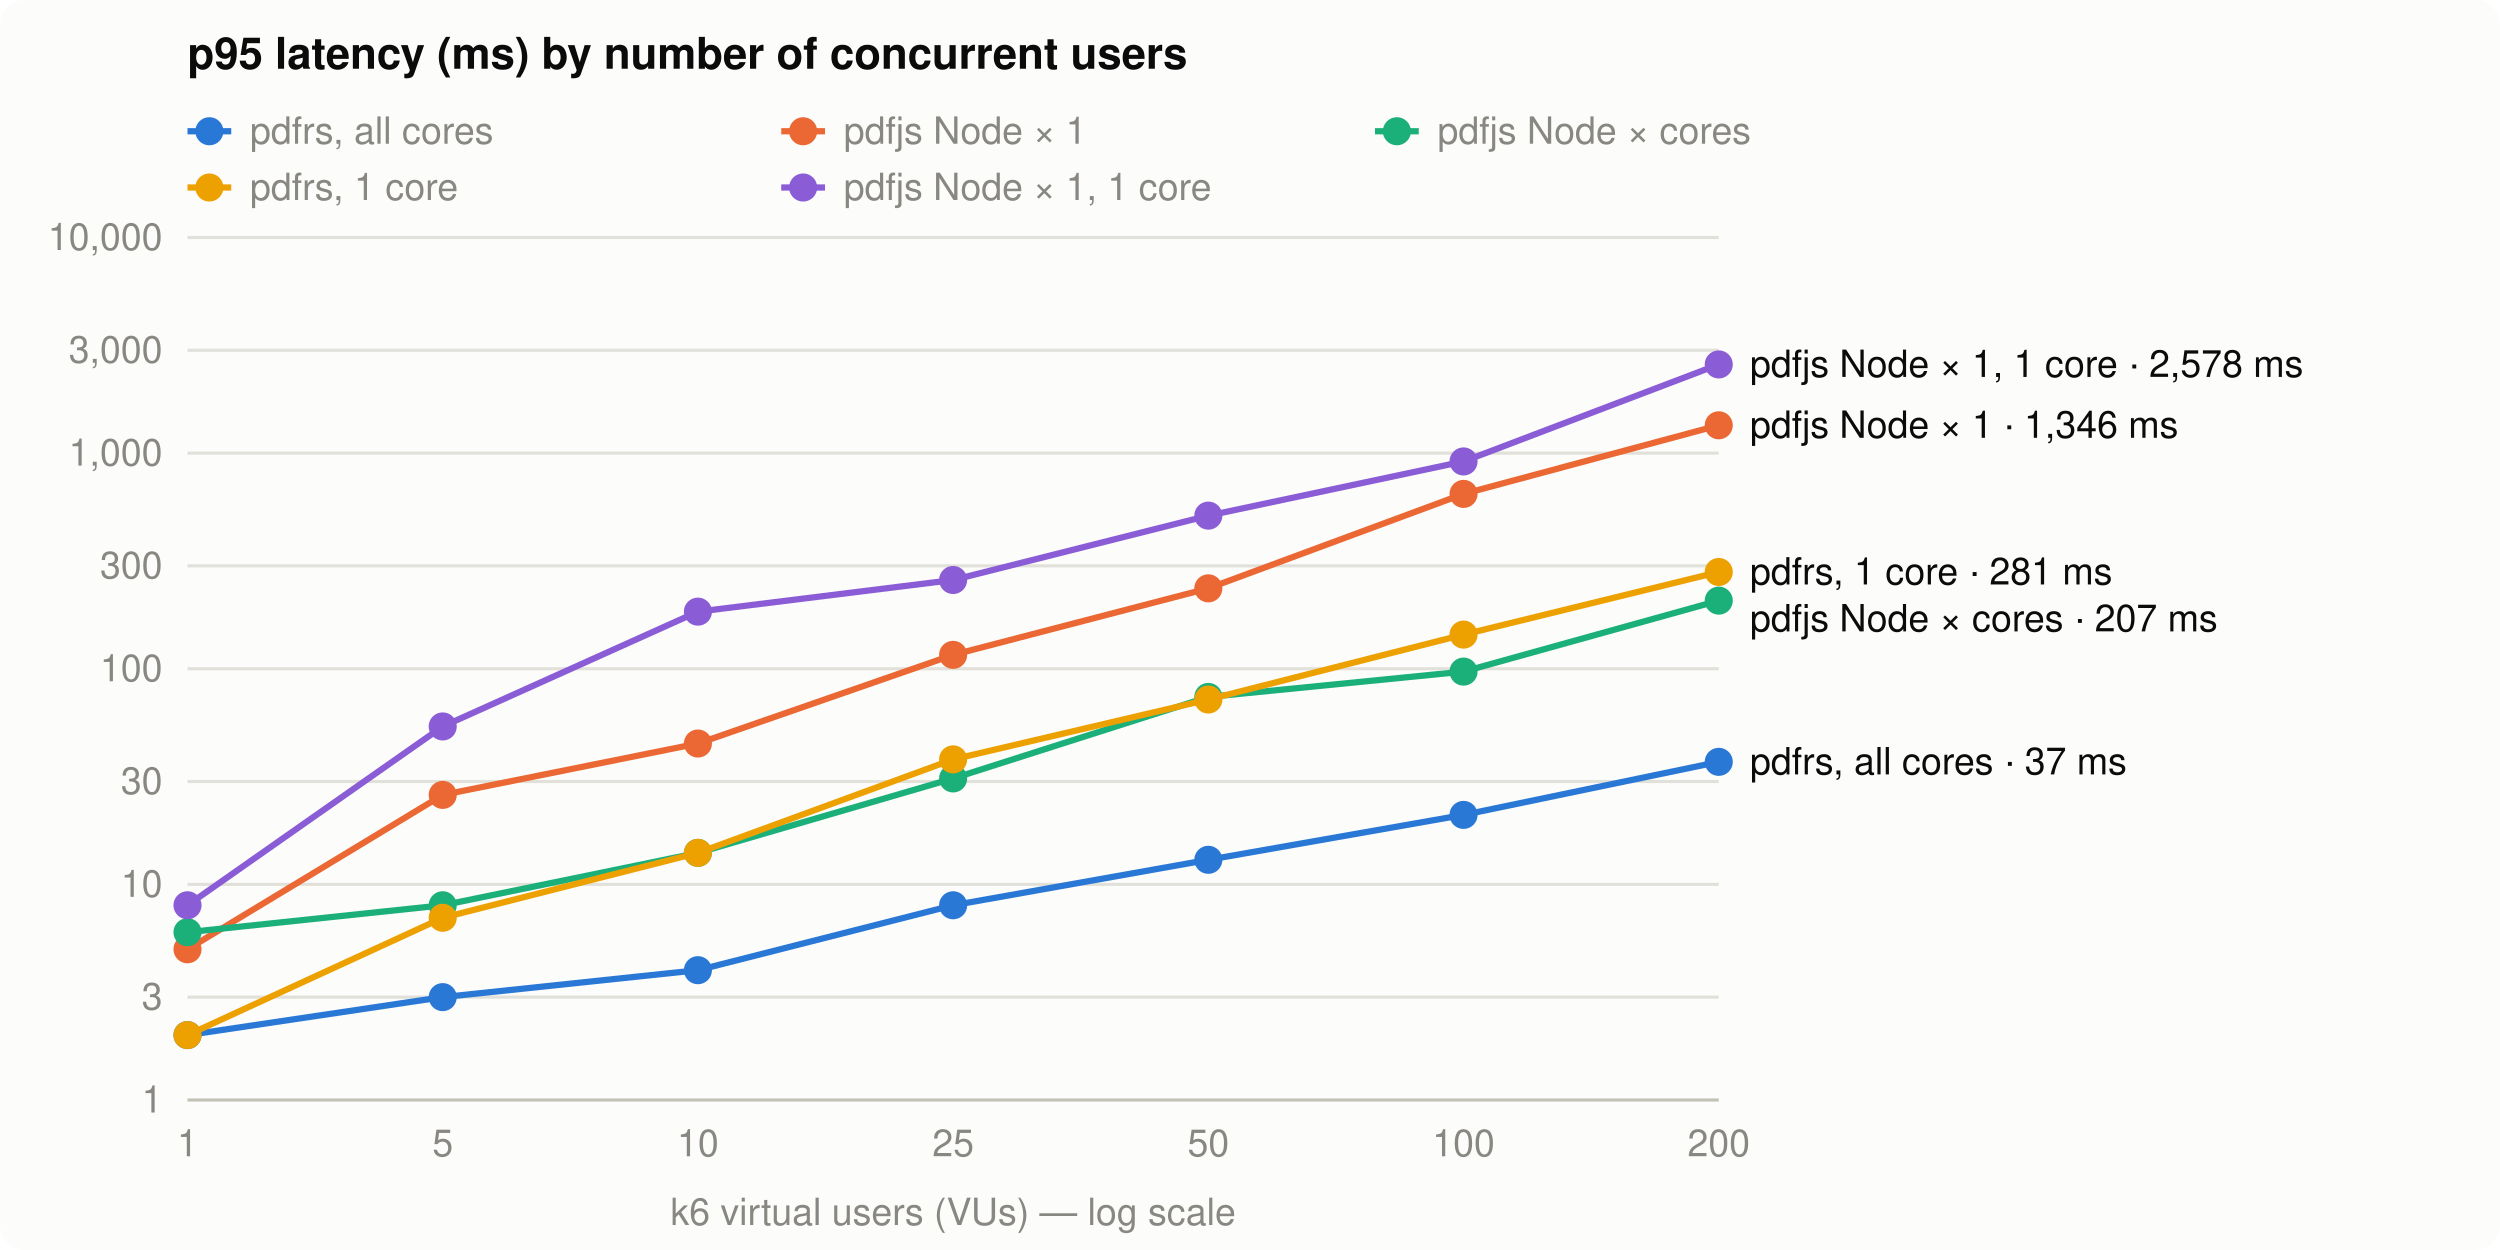
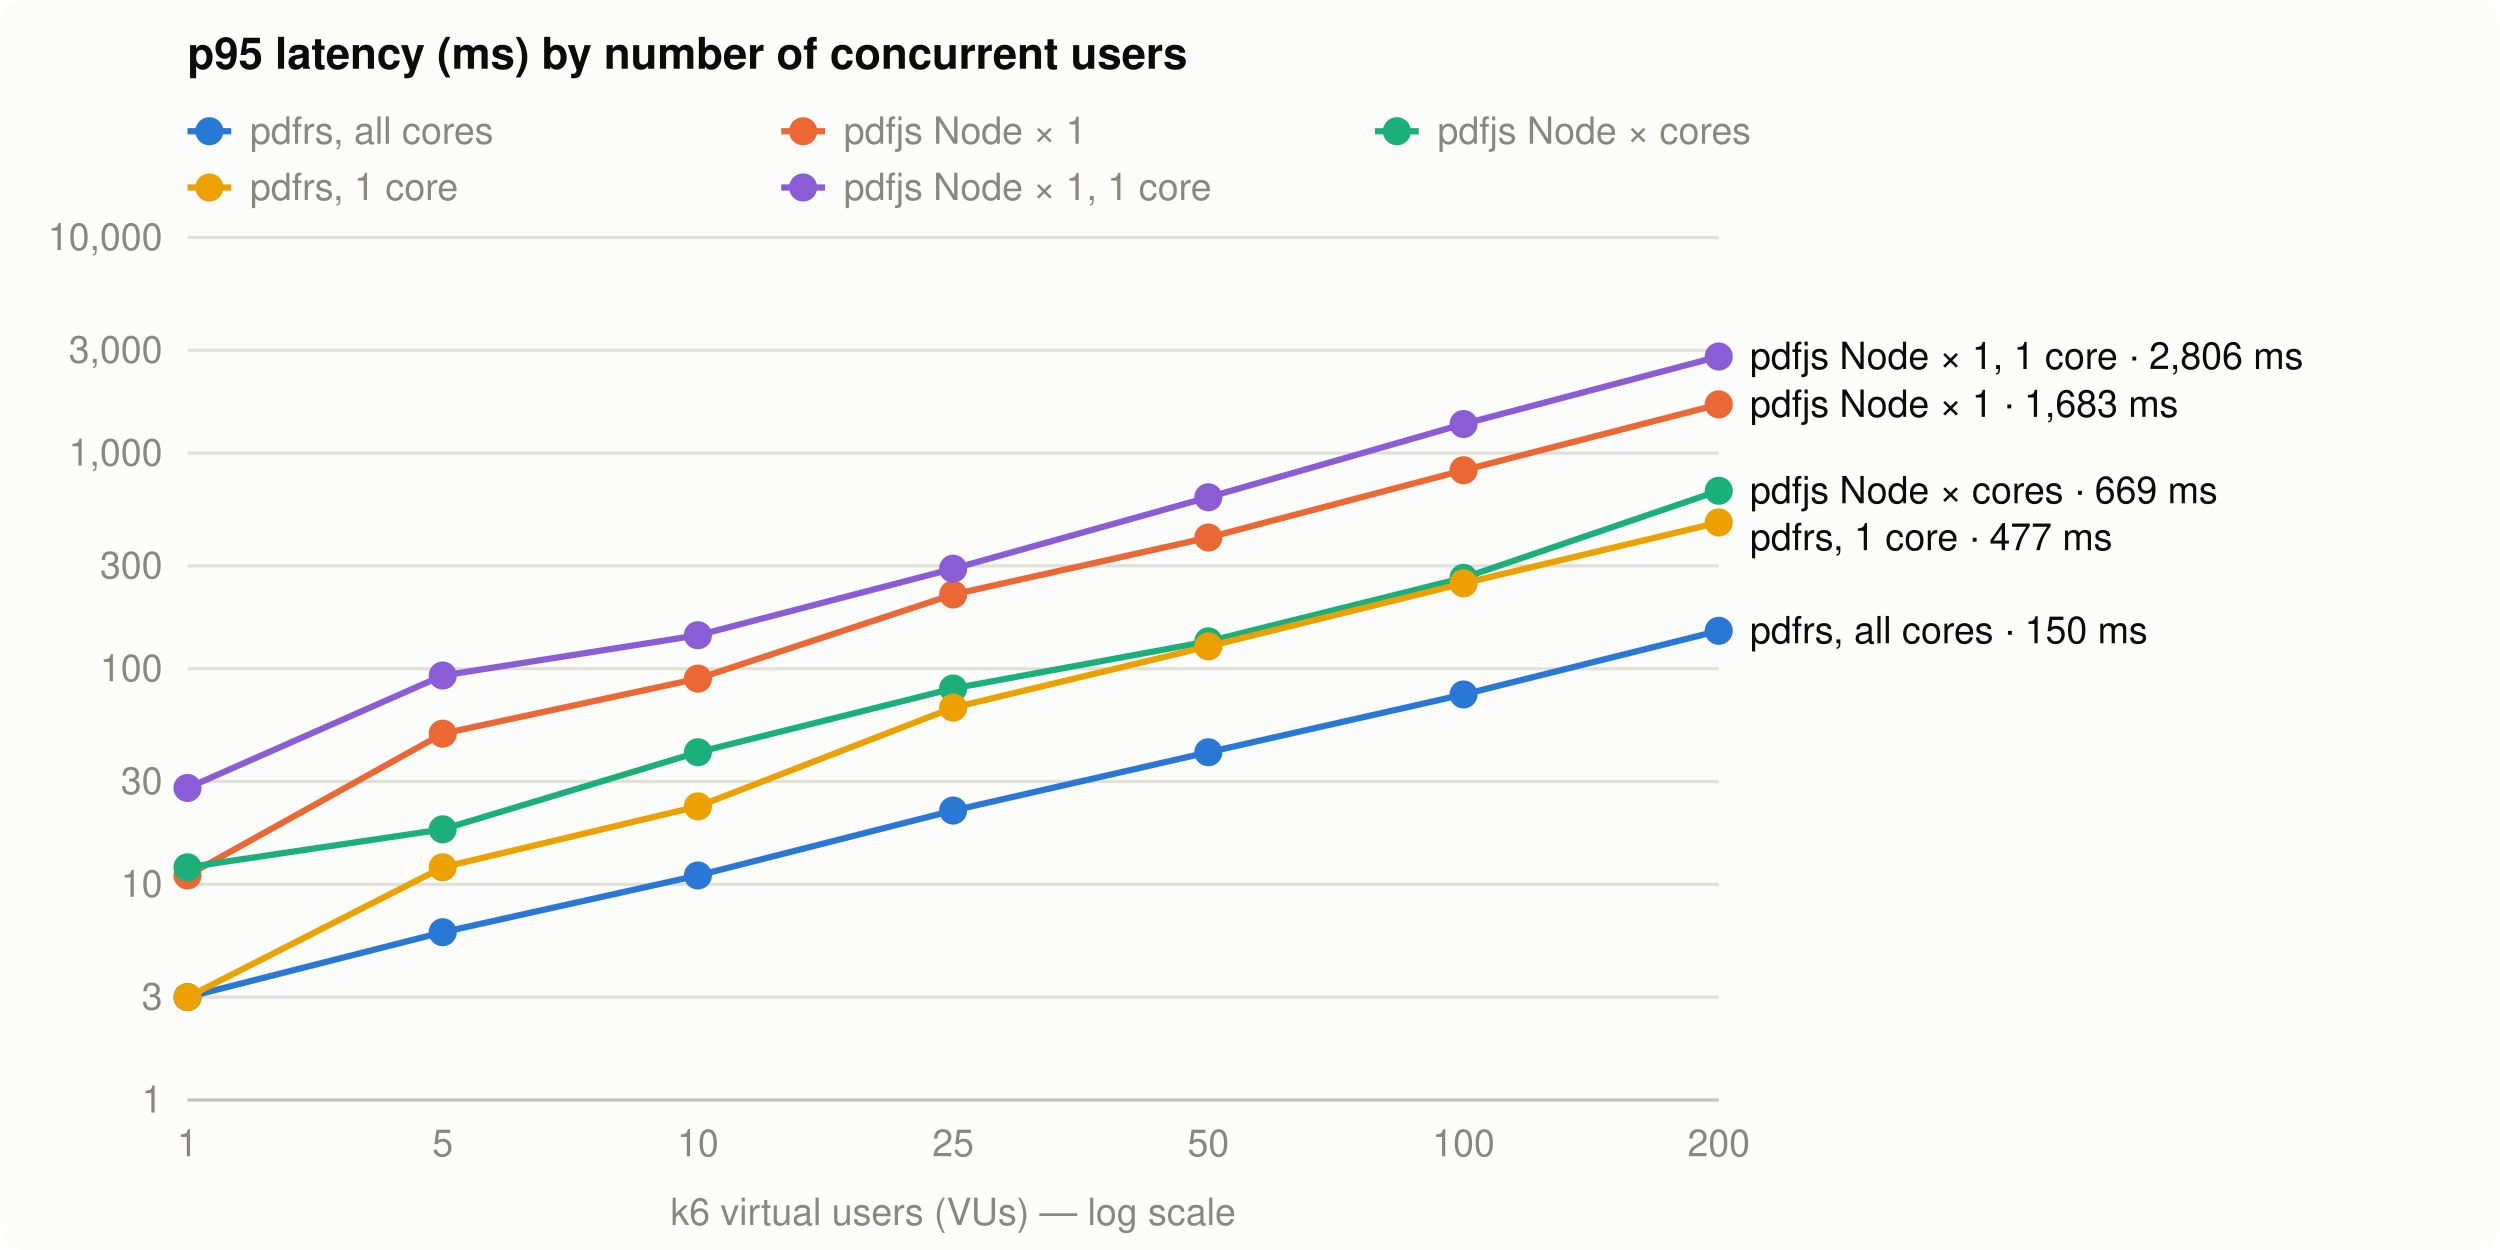
<svg xmlns="http://www.w3.org/2000/svg" viewBox="0 0 800 400" width="800" font-family="-apple-system, Segoe UI, Helvetica, sans-serif" font-size="12">
  <style>
  .bg{fill:#fcfcfb} .ink{fill:#0b0b0b} .muted{fill:#898781} .grid{stroke:#e1e0d9} .axis{stroke:#c3c2b7}
  .s1{stroke:#2a78d6;fill:#2a78d6} .s2{stroke:#eb6834;fill:#eb6834} .s3{stroke:#1baf7a;fill:#1baf7a} .s4{stroke:#eda100;fill:#eda100} .s5{stroke:#8a5cd6;fill:#8a5cd6}
  @media (prefers-color-scheme: dark){
    .bg{fill:#1a1a19} .ink{fill:#f0efec} .grid{stroke:#2c2c2a} .axis{stroke:#383835}
    .s1{stroke:#3987e5;fill:#3987e5} .s2{stroke:#d95926;fill:#d95926} .s3{stroke:#199e70;fill:#199e70} .s4{stroke:#c98500;fill:#c98500} .s5{stroke:#9b6fe3;fill:#9b6fe3}
  }
</style>
  <rect class="bg" width="800" height="400" rx="8" />
  <text class="ink" x="60" y="22" font-size="14" font-weight="600">p95 latency (ms) by number of concurrent users</text>
  <g transform="translate(60,42)">
    <line class="s1" x1="0" x2="14" y1="0" y2="0" stroke-width="2" />
    <circle class="s1" cx="7" r="4" />
    <text class="muted" x="20" y="4">pdfrs, all cores</text>
  </g>
  <g transform="translate(250,42)">
    <line class="s2" x1="0" x2="14" y1="0" y2="0" stroke-width="2" />
    <circle class="s2" cx="7" r="4" />
    <text class="muted" x="20" y="4">pdfjs Node × 1</text>
  </g>
  <g transform="translate(440,42)">
    <line class="s3" x1="0" x2="14" y1="0" y2="0" stroke-width="2" />
    <circle class="s3" cx="7" r="4" />
    <text class="muted" x="20" y="4">pdfjs Node × cores</text>
  </g>
  <g transform="translate(60,60)">
    <line class="s4" x1="0" x2="14" y1="0" y2="0" stroke-width="2" />
    <circle class="s4" cx="7" r="4" />
    <text class="muted" x="20" y="4">pdfrs, 1 core</text>
  </g>
  <g transform="translate(250,60)">
    <line class="s5" x1="0" x2="14" y1="0" y2="0" stroke-width="2" />
    <circle class="s5" cx="7" r="4" />
    <text class="muted" x="20" y="4">pdfjs Node × 1, 1 core</text>
  </g>
  <line class="axis" x1="60" x2="550" y1="352" y2="352" />
  <text class="muted" x="52" y="356" text-anchor="end">1</text>
  <line class="grid" x1="60" x2="550" y1="319.079" y2="319.079" />
  <text class="muted" x="52" y="323.079" text-anchor="end">3</text>
  <line class="grid" x1="60" x2="550" y1="283" y2="283" />
  <text class="muted" x="52" y="287" text-anchor="end">10</text>
  <line class="grid" x1="60" x2="550" y1="250.079" y2="250.079" />
  <text class="muted" x="52" y="254.079" text-anchor="end">30</text>
  <line class="grid" x1="60" x2="550" y1="214" y2="214" />
  <text class="muted" x="52" y="218" text-anchor="end">100</text>
  <line class="grid" x1="60" x2="550" y1="181.079" y2="181.079" />
  <text class="muted" x="52" y="185.079" text-anchor="end">300</text>
  <line class="grid" x1="60" x2="550" y1="145" y2="145" />
  <text class="muted" x="52" y="149" text-anchor="end">1,000</text>
  <line class="grid" x1="60" x2="550" y1="112.079" y2="112.079" />
  <text class="muted" x="52" y="116.079" text-anchor="end">3,000</text>
  <line class="grid" x1="60" x2="550" y1="76" y2="76" />
  <text class="muted" x="52" y="80" text-anchor="end">10,000</text>
  <text class="muted" x="60" y="370" text-anchor="middle">1</text>
  <text class="muted" x="141.667" y="370" text-anchor="middle">5</text>
  <text class="muted" x="223.333" y="370" text-anchor="middle">10</text>
  <text class="muted" x="305" y="370" text-anchor="middle">25</text>
  <text class="muted" x="386.667" y="370" text-anchor="middle">50</text>
  <text class="muted" x="468.333" y="370" text-anchor="middle">100</text>
  <text class="muted" x="550" y="370" text-anchor="middle">200</text>
  <text class="muted" x="305" y="392" text-anchor="middle">k6 virtual users (VUs) — log scale</text>
-   <polyline class="s1" style="fill:none" stroke-width="2" stroke-linejoin="round" points="60,331.229 141.667,319.079 223.333,310.458 305,289.687 386.667,275.138 468.333,260.767 550,243.794" />
-   <circle class="s1" cx="60" cy="331.229" r="4" />
-   <circle class="s1" cx="141.667" cy="319.079" r="4" />
-   <circle class="s1" cx="223.333" cy="310.458" r="4" />
-   <circle class="s1" cx="305" cy="289.687" r="4" />
-   <circle class="s1" cx="386.667" cy="275.138" r="4" />
-   <circle class="s1" cx="468.333" cy="260.767" r="4" />
-   <circle class="s1" cx="550" cy="243.794" r="4" />
-   <polyline class="s2" style="fill:none" stroke-width="2" stroke-linejoin="round" points="60,303.771 141.667,254.367 223.333,237.928 305,209.552 386.667,188.269 468.333,158.048 550,136.096" />
-   <circle class="s2" cx="60" cy="303.771" r="4" />
-   <circle class="s2" cx="141.667" cy="254.367" r="4" />
-   <circle class="s2" cx="223.333" cy="237.928" r="4" />
-   <circle class="s2" cx="305" cy="209.552" r="4" />
-   <circle class="s2" cx="386.667" cy="188.269" r="4" />
-   <circle class="s2" cx="468.333" cy="158.048" r="4" />
-   <circle class="s2" cx="550" cy="136.096" r="4" />
-   <polyline class="s3" style="fill:none" stroke-width="2" stroke-linejoin="round" points="60,298.308 141.667,289.687 223.333,272.917 305,249.096 386.667,223.023 468.333,214.913 550,192.198" />
-   <circle class="s3" cx="60" cy="298.308" r="4" />
-   <circle class="s3" cx="141.667" cy="289.687" r="4" />
-   <circle class="s3" cx="223.333" cy="272.917" r="4" />
-   <circle class="s3" cx="305" cy="249.096" r="4" />
-   <circle class="s3" cx="386.667" cy="223.023" r="4" />
-   <circle class="s3" cx="468.333" cy="214.913" r="4" />
-   <circle class="s3" cx="550" cy="192.198" r="4" />
-   <polyline class="s4" style="fill:none" stroke-width="2" stroke-linejoin="round" points="60,331.229 141.667,293.688 223.333,272.917 305,242.995 386.667,223.844 468.333,203.073 550,183.039" />
-   <circle class="s4" cx="60" cy="331.229" r="4" />
-   <circle class="s4" cx="141.667" cy="293.688" r="4" />
-   <circle class="s4" cx="223.333" cy="272.917" r="4" />
-   <circle class="s4" cx="305" cy="242.995" r="4" />
-   <circle class="s4" cx="386.667" cy="223.844" r="4" />
-   <circle class="s4" cx="468.333" cy="203.073" r="4" />
-   <circle class="s4" cx="550" cy="183.039" r="4" />
-   <polyline class="s5" style="fill:none" stroke-width="2" stroke-linejoin="round" points="60,289.687 141.667,232.465 223.333,195.728 305,185.598 386.667,165.002 468.333,147.662 550,116.621" />
-   <circle class="s5" cx="60" cy="289.687" r="4" />
-   <circle class="s5" cx="141.667" cy="232.465" r="4" />
-   <circle class="s5" cx="223.333" cy="195.728" r="4" />
-   <circle class="s5" cx="305" cy="185.598" r="4" />
-   <circle class="s5" cx="386.667" cy="165.002" r="4" />
-   <circle class="s5" cx="468.333" cy="147.662" r="4" />
-   <circle class="s5" cx="550" cy="116.621" r="4" />
-   <text class="ink" x="560" y="120.621">pdfjs Node × 1, 1 core · 2,578 ms</text>
-   <text class="ink" x="560" y="140.096">pdfjs Node × 1 · 1,346 ms</text>
-   <text class="ink" x="560" y="187.039">pdfrs, 1 core · 281 ms</text>
-   <text class="ink" x="560" y="202.039">pdfjs Node × cores · 207 ms</text>
-   <text class="ink" x="560" y="247.794">pdfrs, all cores · 37 ms</text>
+   <polyline class="s1" style="fill:none" stroke-width="2" stroke-linejoin="round" points="60,319.079 141.667,298.308 223.333,280.144 305,259.373 386.667,240.718 468.333,222.224 550,201.85" />
+   <circle class="s1" cx="60" cy="319.079" r="4" />
+   <circle class="s1" cx="141.667" cy="298.308" r="4" />
+   <circle class="s1" cx="223.333" cy="280.144" r="4" />
+   <circle class="s1" cx="305" cy="259.373" r="4" />
+   <circle class="s1" cx="386.667" cy="240.718" r="4" />
+   <circle class="s1" cx="468.333" cy="222.224" r="4" />
+   <circle class="s1" cx="550" cy="201.85" r="4" />
+   <polyline class="s2" style="fill:none" stroke-width="2" stroke-linejoin="round" points="60,280.144 141.667,234.771 223.333,217.157 305,190.237 386.667,172.012 468.333,150.475 550,129.4" />
+   <circle class="s2" cx="60" cy="280.144" r="4" />
+   <circle class="s2" cx="141.667" cy="234.771" r="4" />
+   <circle class="s2" cx="223.333" cy="217.157" r="4" />
+   <circle class="s2" cx="305" cy="190.237" r="4" />
+   <circle class="s2" cx="386.667" cy="172.012" r="4" />
+   <circle class="s2" cx="468.333" cy="150.475" r="4" />
+   <circle class="s2" cx="550" cy="129.4" r="4" />
+   <polyline class="s3" style="fill:none" stroke-width="2" stroke-linejoin="round" points="60,277.536 141.667,265.386 223.333,240.718 305,220.315 386.667,205.23 468.333,184.909 550,157.046" />
+   <circle class="s3" cx="60" cy="277.536" r="4" />
+   <circle class="s3" cx="141.667" cy="265.386" r="4" />
+   <circle class="s3" cx="223.333" cy="240.718" r="4" />
+   <circle class="s3" cx="305" cy="220.315" r="4" />
+   <circle class="s3" cx="386.667" cy="205.23" r="4" />
+   <circle class="s3" cx="468.333" cy="184.909" r="4" />
+   <circle class="s3" cx="550" cy="157.046" r="4" />
+   <polyline class="s4" style="fill:none" stroke-width="2" stroke-linejoin="round" points="60,319.079 141.667,277.536 223.333,258.041 305,226.451 386.667,206.838 468.333,186.662 550,167.182" />
+   <circle class="s4" cx="60" cy="319.079" r="4" />
+   <circle class="s4" cx="141.667" cy="277.536" r="4" />
+   <circle class="s4" cx="223.333" cy="258.041" r="4" />
+   <circle class="s4" cx="305" cy="226.451" r="4" />
+   <circle class="s4" cx="386.667" cy="206.838" r="4" />
+   <circle class="s4" cx="468.333" cy="186.662" r="4" />
+   <circle class="s4" cx="550" cy="167.182" r="4" />
+   <polyline class="s5" style="fill:none" stroke-width="2" stroke-linejoin="round" points="60,252.146 141.667,216.175 223.333,203.282 305,181.991 386.667,159.132 468.333,135.676 550,114.082" />
+   <circle class="s5" cx="60" cy="252.146" r="4" />
+   <circle class="s5" cx="141.667" cy="216.175" r="4" />
+   <circle class="s5" cx="223.333" cy="203.282" r="4" />
+   <circle class="s5" cx="305" cy="181.991" r="4" />
+   <circle class="s5" cx="386.667" cy="159.132" r="4" />
+   <circle class="s5" cx="468.333" cy="135.676" r="4" />
+   <circle class="s5" cx="550" cy="114.082" r="4" />
+   <text class="ink" x="560" y="118.082">pdfjs Node × 1, 1 core · 2,806 ms</text>
+   <text class="ink" x="560" y="133.4">pdfjs Node × 1 · 1,683 ms</text>
+   <text class="ink" x="560" y="161.046">pdfjs Node × cores · 669 ms</text>
+   <text class="ink" x="560" y="176.046">pdfrs, 1 core · 477 ms</text>
+   <text class="ink" x="560" y="205.85">pdfrs, all cores · 150 ms</text>
</svg>
